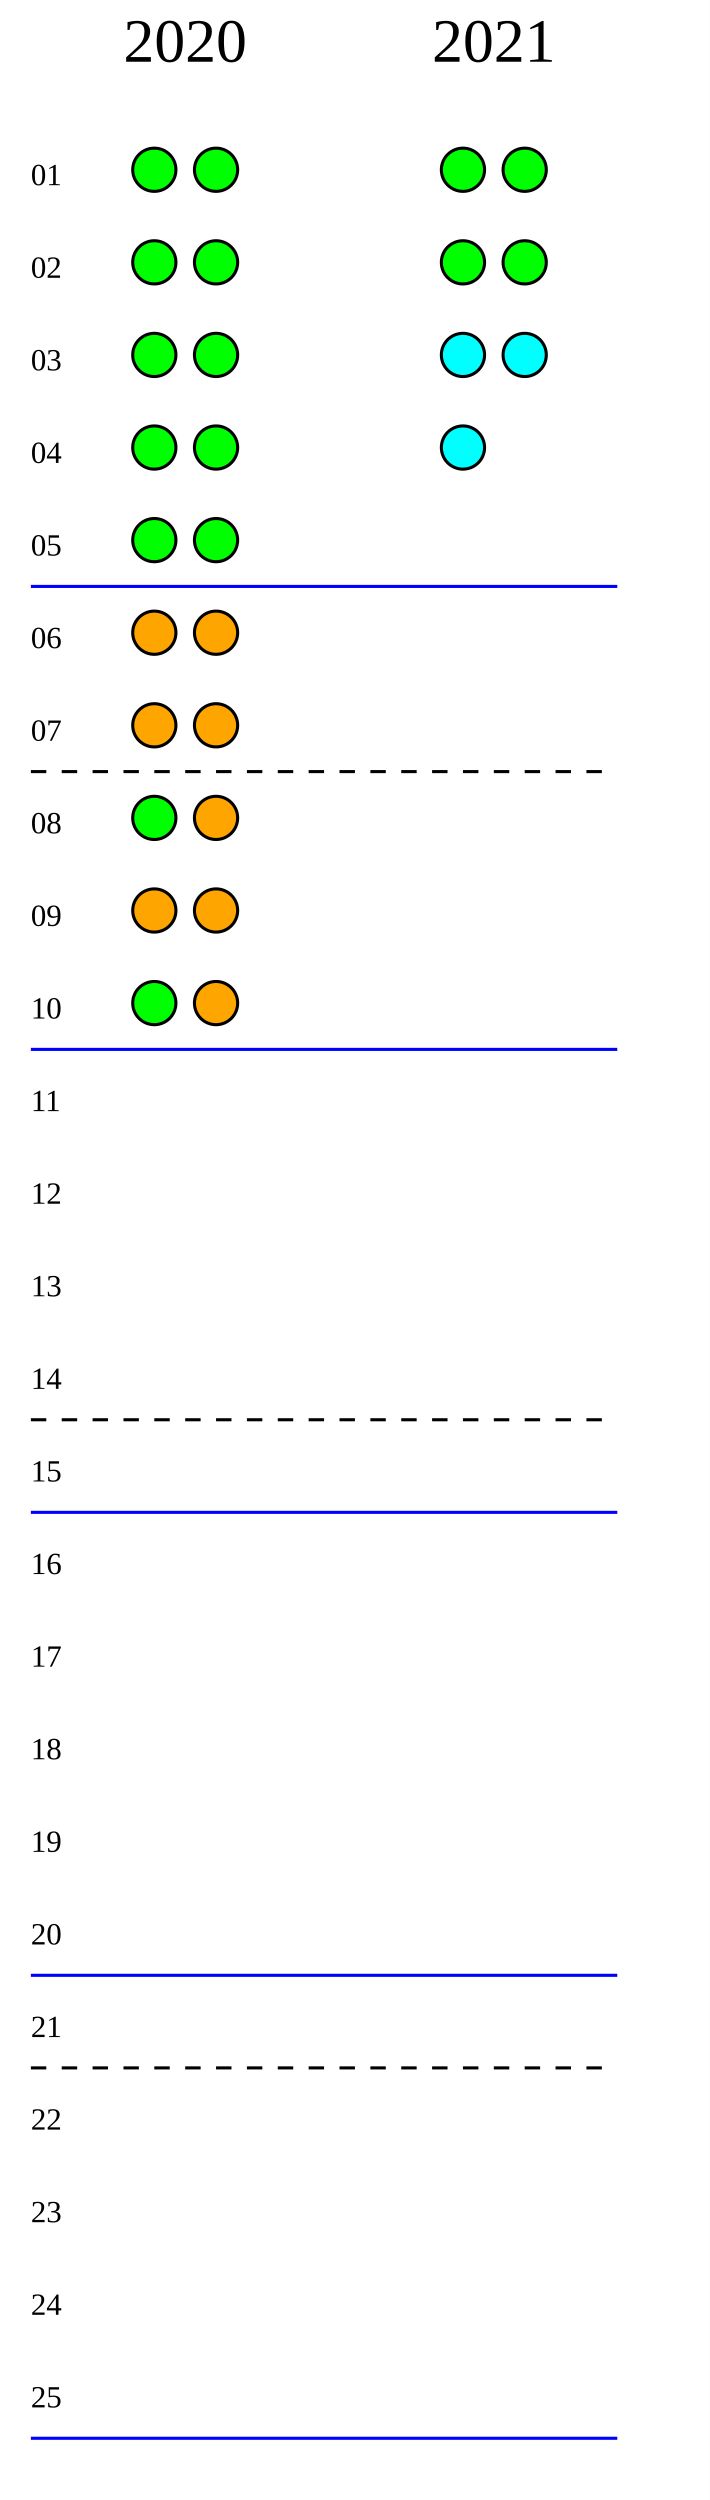
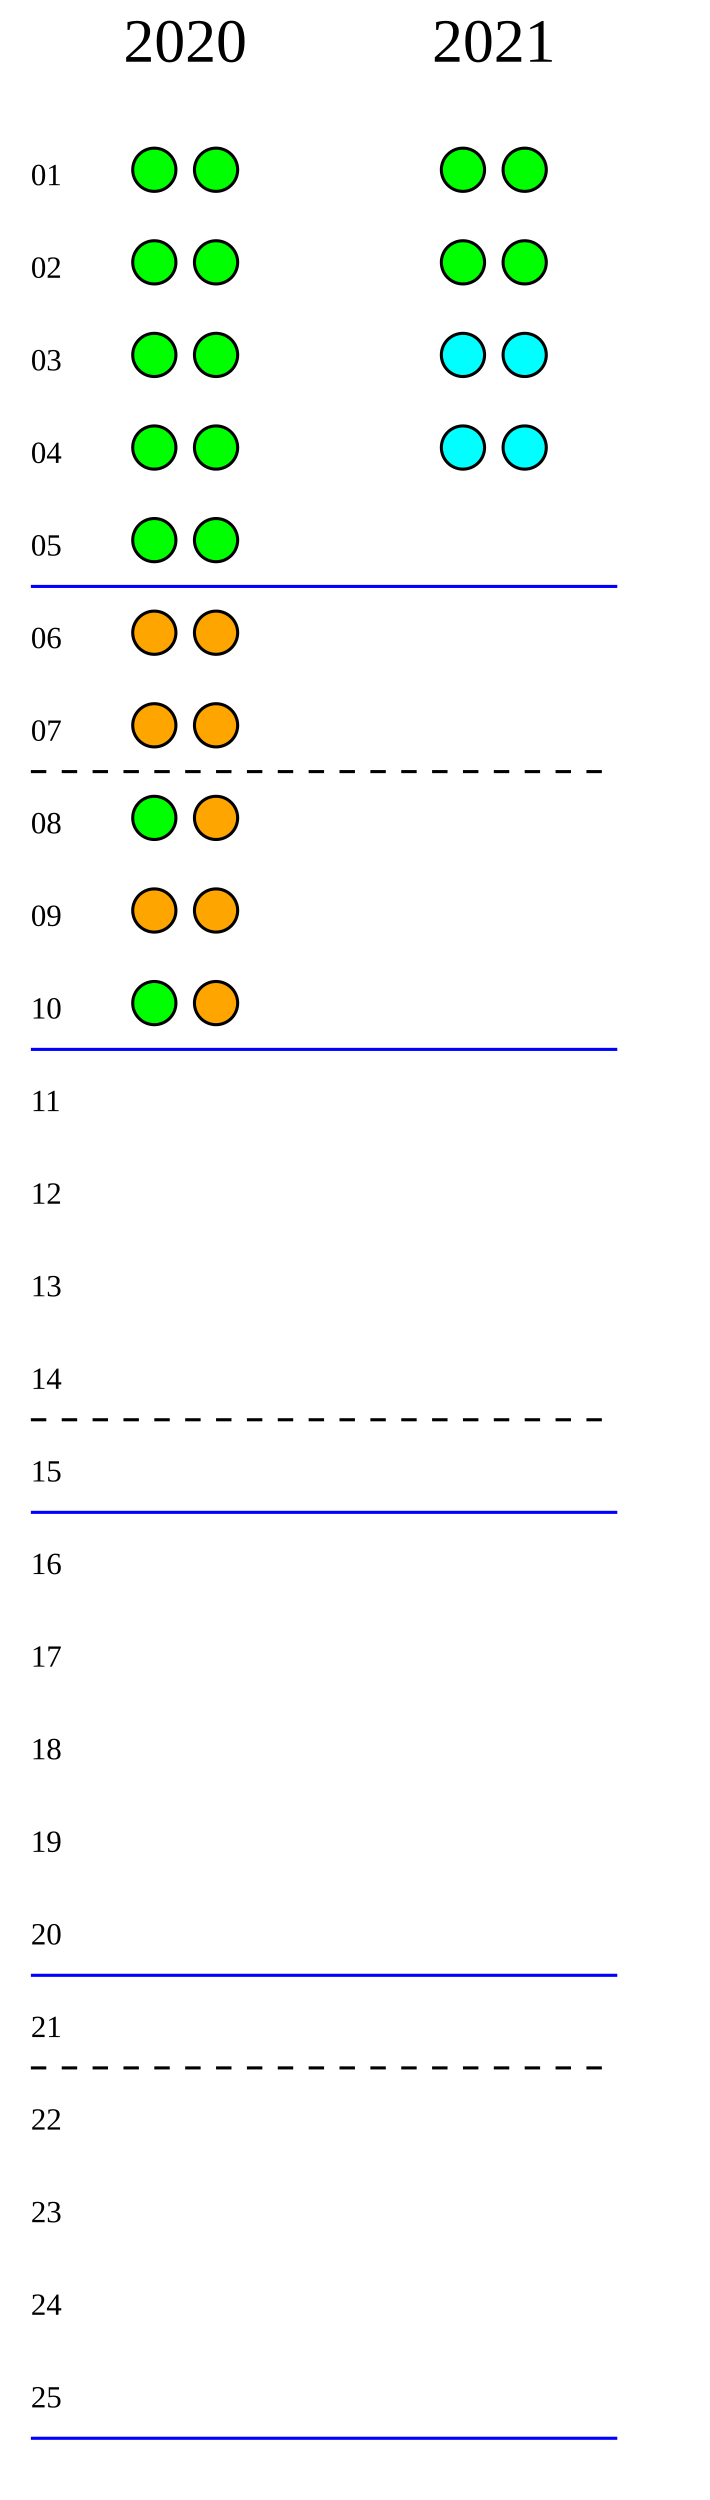
<svg xmlns="http://www.w3.org/2000/svg" height="810" viewBox="0 0 230 810" width="230">
  <rect fill="white" height="100%" width="100%" />
  <text font-size="20" text-anchor="middle" x="60" y="20">
2020
</text>
  <circle cx="50" cy="55" fill="lime" r="7" stroke="black" />
  <circle cx="70" cy="55" fill="lime" r="7" stroke="black" />
  <circle cx="50" cy="85" fill="lime" r="7" stroke="black" />
  <circle cx="70" cy="85" fill="lime" r="7" stroke="black" />
  <circle cx="50" cy="115" fill="lime" r="7" stroke="black" />
  <circle cx="70" cy="115" fill="lime" r="7" stroke="black" />
  <circle cx="50" cy="145" fill="lime" r="7" stroke="black" />
  <circle cx="70" cy="145" fill="lime" r="7" stroke="black" />
  <circle cx="50" cy="175" fill="lime" r="7" stroke="black" />
  <circle cx="70" cy="175" fill="lime" r="7" stroke="black" />
  <circle cx="50" cy="205" fill="orange" r="7" stroke="black" />
  <circle cx="70" cy="205" fill="orange" r="7" stroke="black" />
  <circle cx="50" cy="235" fill="orange" r="7" stroke="black" />
  <circle cx="70" cy="235" fill="orange" r="7" stroke="black" />
  <circle cx="50" cy="265" fill="lime" r="7" stroke="black" />
  <circle cx="70" cy="265" fill="orange" r="7" stroke="black" />
  <circle cx="50" cy="295" fill="orange" r="7" stroke="black" />
  <circle cx="70" cy="295" fill="orange" r="7" stroke="black" />
  <circle cx="50" cy="325" fill="lime" r="7" stroke="black" />
  <circle cx="70" cy="325" fill="orange" r="7" stroke="black" />
  <text font-size="20" text-anchor="middle" x="160" y="20">
2021
</text>
  <circle cx="150" cy="55" fill="lime" r="7" stroke="black" />
  <circle cx="170" cy="55" fill="lime" r="7" stroke="black" />
  <circle cx="150" cy="85" fill="lime" r="7" stroke="black" />
  <circle cx="170" cy="85" fill="lime" r="7" stroke="black" />
  <circle cx="150" cy="115" fill="cyan" r="7" stroke="black" />
  <circle cx="170" cy="115" fill="cyan" r="7" stroke="black" />
  <circle cx="150" cy="145" fill="cyan" r="7" stroke="black" />
+   <circle cx="170" cy="145" fill="cyan" r="7" stroke="black" />
  <text font-size="10" x="10" y="60">
01
</text>
  <text font-size="10" x="10" y="90">
02
</text>
  <text font-size="10" x="10" y="120">
03
</text>
  <text font-size="10" x="10" y="150">
04
</text>
  <text font-size="10" x="10" y="180">
05
</text>
  <line stroke="blue" x1="10" x2="200" y1="190" y2="190" />
  <text font-size="10" x="10" y="210">
06
</text>
  <text font-size="10" x="10" y="240">
07
</text>
  <line stroke="black" stroke-dasharray="5,5" x1="10" x2="200" y1="250" y2="250" />
  <text font-size="10" x="10" y="270">
08
</text>
  <text font-size="10" x="10" y="300">
09
</text>
  <text font-size="10" x="10" y="330">
10
</text>
  <line stroke="blue" x1="10" x2="200" y1="340" y2="340" />
  <text font-size="10" x="10" y="360">
11
</text>
  <text font-size="10" x="10" y="390">
12
</text>
  <text font-size="10" x="10" y="420">
13
</text>
  <text font-size="10" x="10" y="450">
14
</text>
  <line stroke="black" stroke-dasharray="5,5" x1="10" x2="200" y1="460" y2="460" />
  <text font-size="10" x="10" y="480">
15
</text>
  <line stroke="blue" x1="10" x2="200" y1="490" y2="490" />
  <text font-size="10" x="10" y="510">
16
</text>
  <text font-size="10" x="10" y="540">
17
</text>
  <text font-size="10" x="10" y="570">
18
</text>
  <text font-size="10" x="10" y="600">
19
</text>
  <text font-size="10" x="10" y="630">
20
</text>
  <line stroke="blue" x1="10" x2="200" y1="640" y2="640" />
  <text font-size="10" x="10" y="660">
21
</text>
  <line stroke="black" stroke-dasharray="5,5" x1="10" x2="200" y1="670" y2="670" />
  <text font-size="10" x="10" y="690">
22
</text>
  <text font-size="10" x="10" y="720">
23
</text>
  <text font-size="10" x="10" y="750">
24
</text>
  <text font-size="10" x="10" y="780">
25
</text>
  <line stroke="blue" x1="10" x2="200" y1="790" y2="790" />
</svg>
